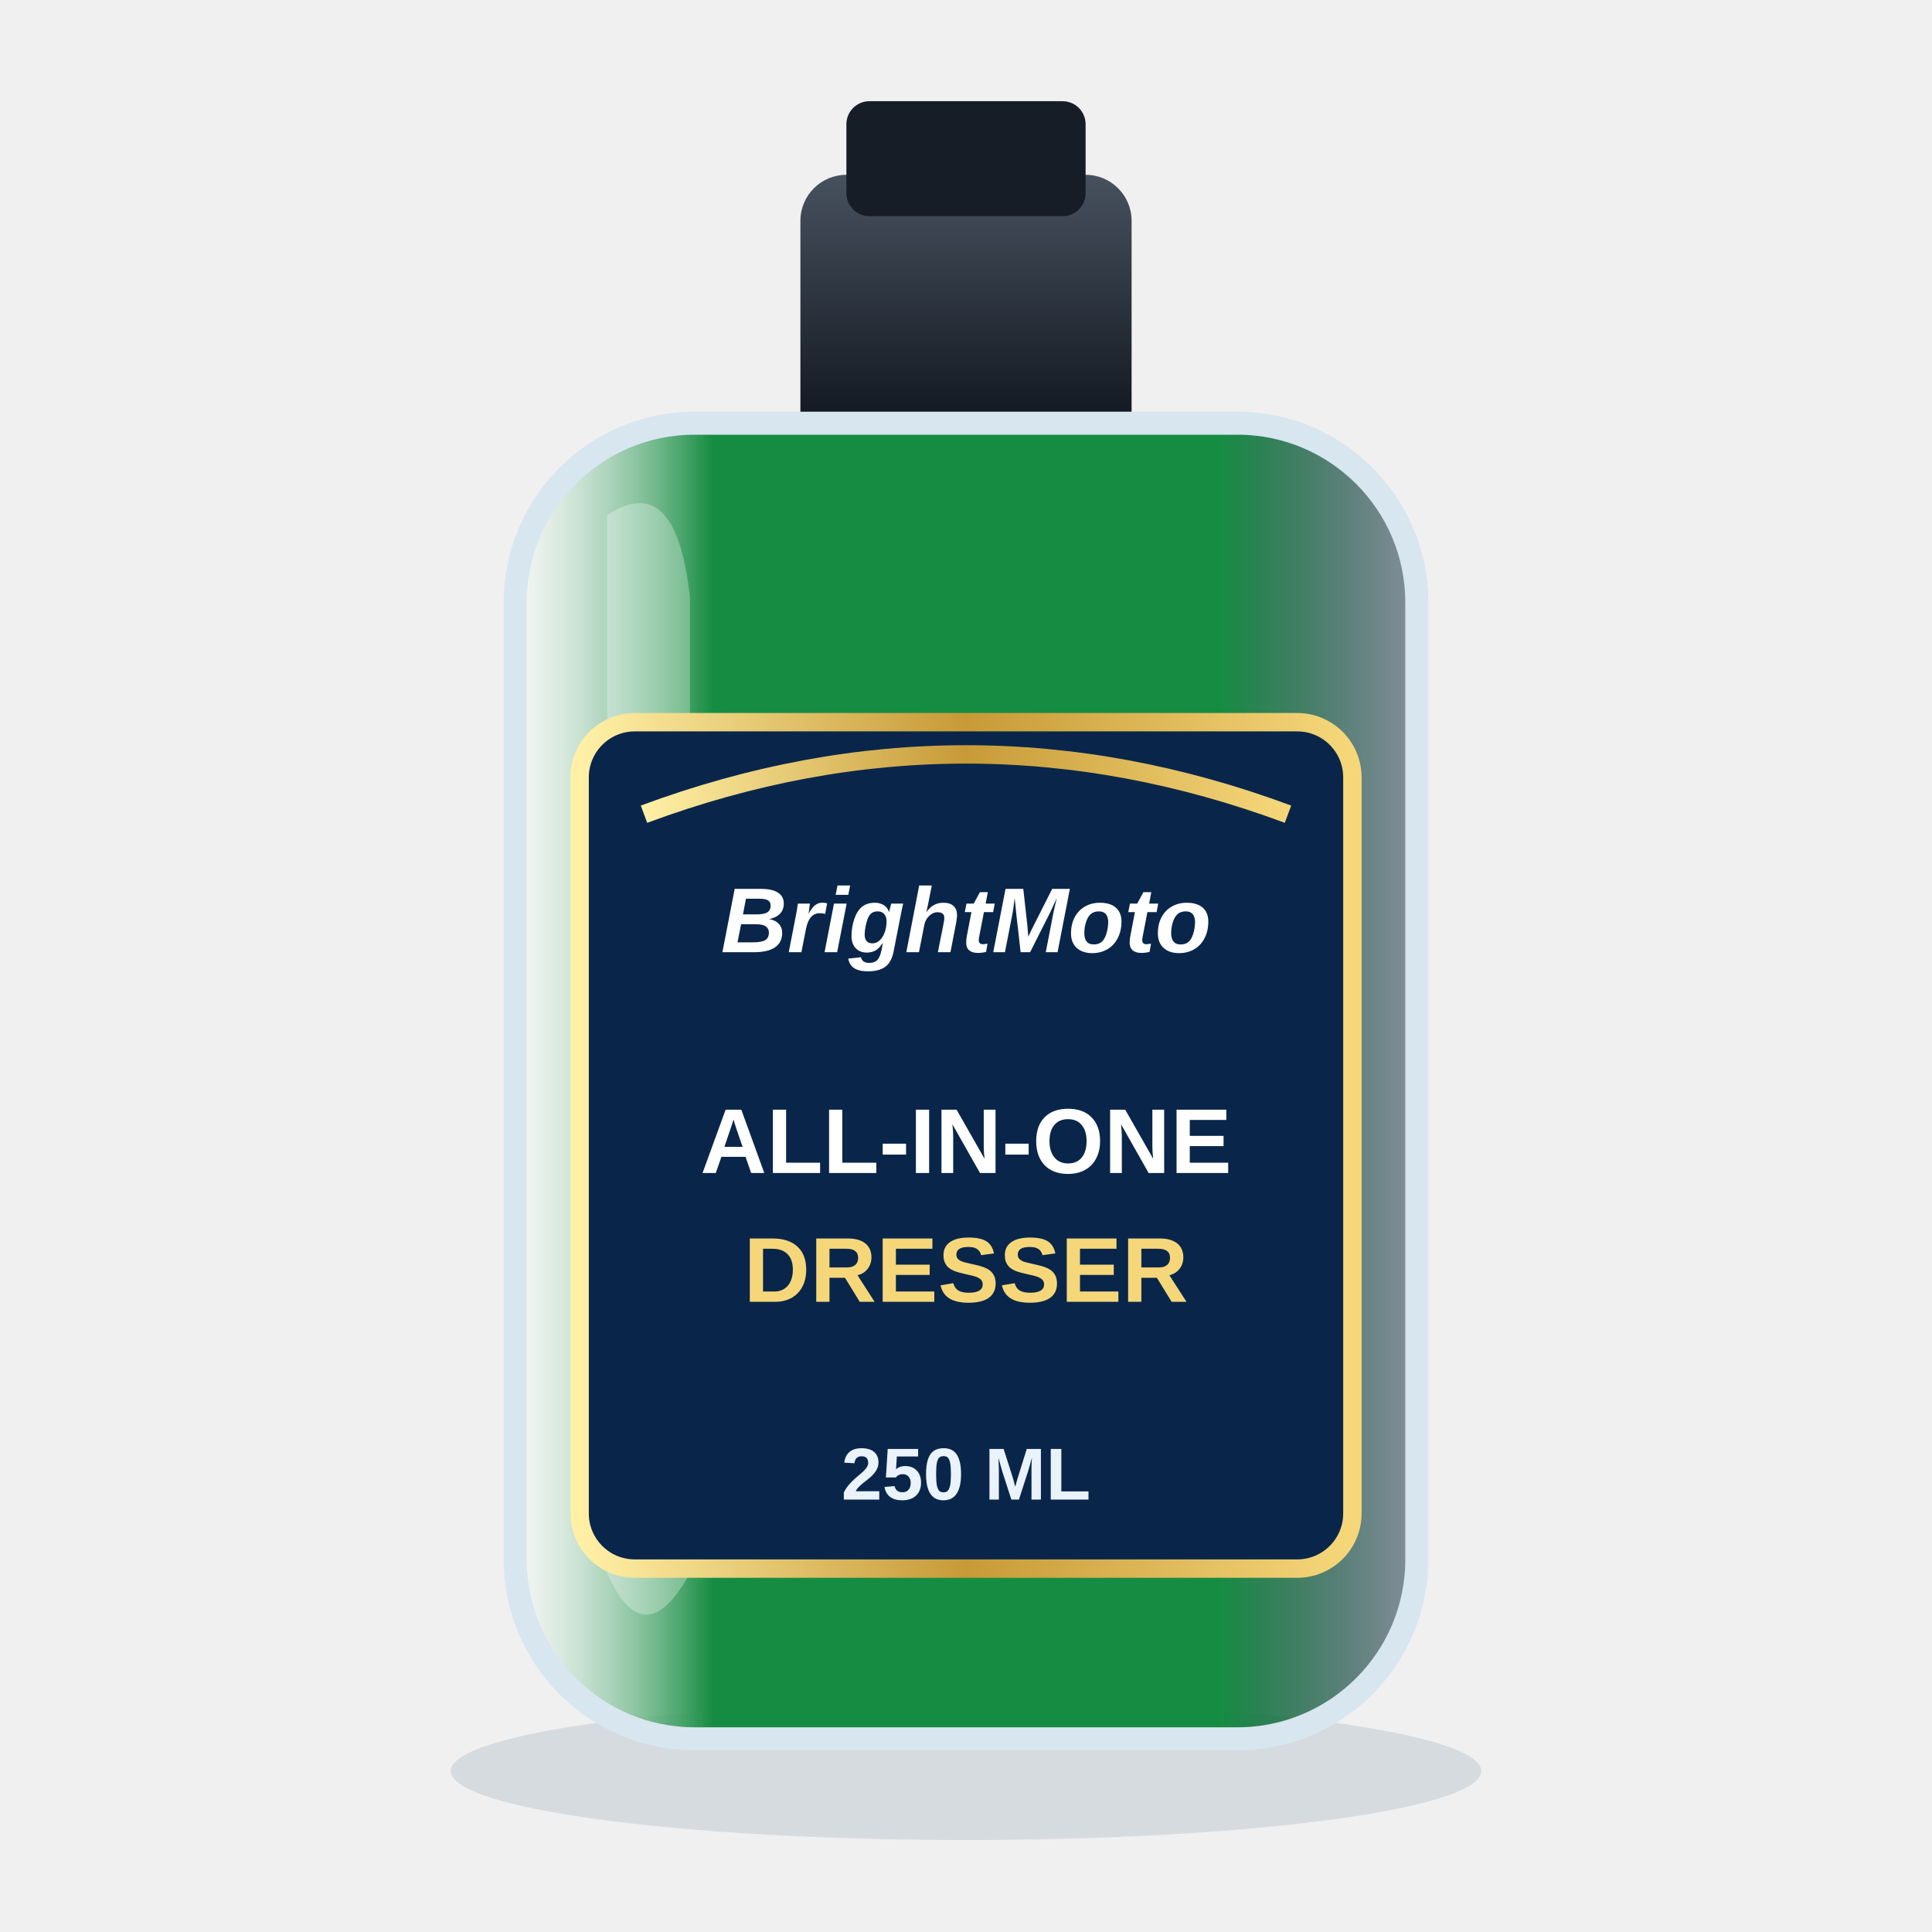
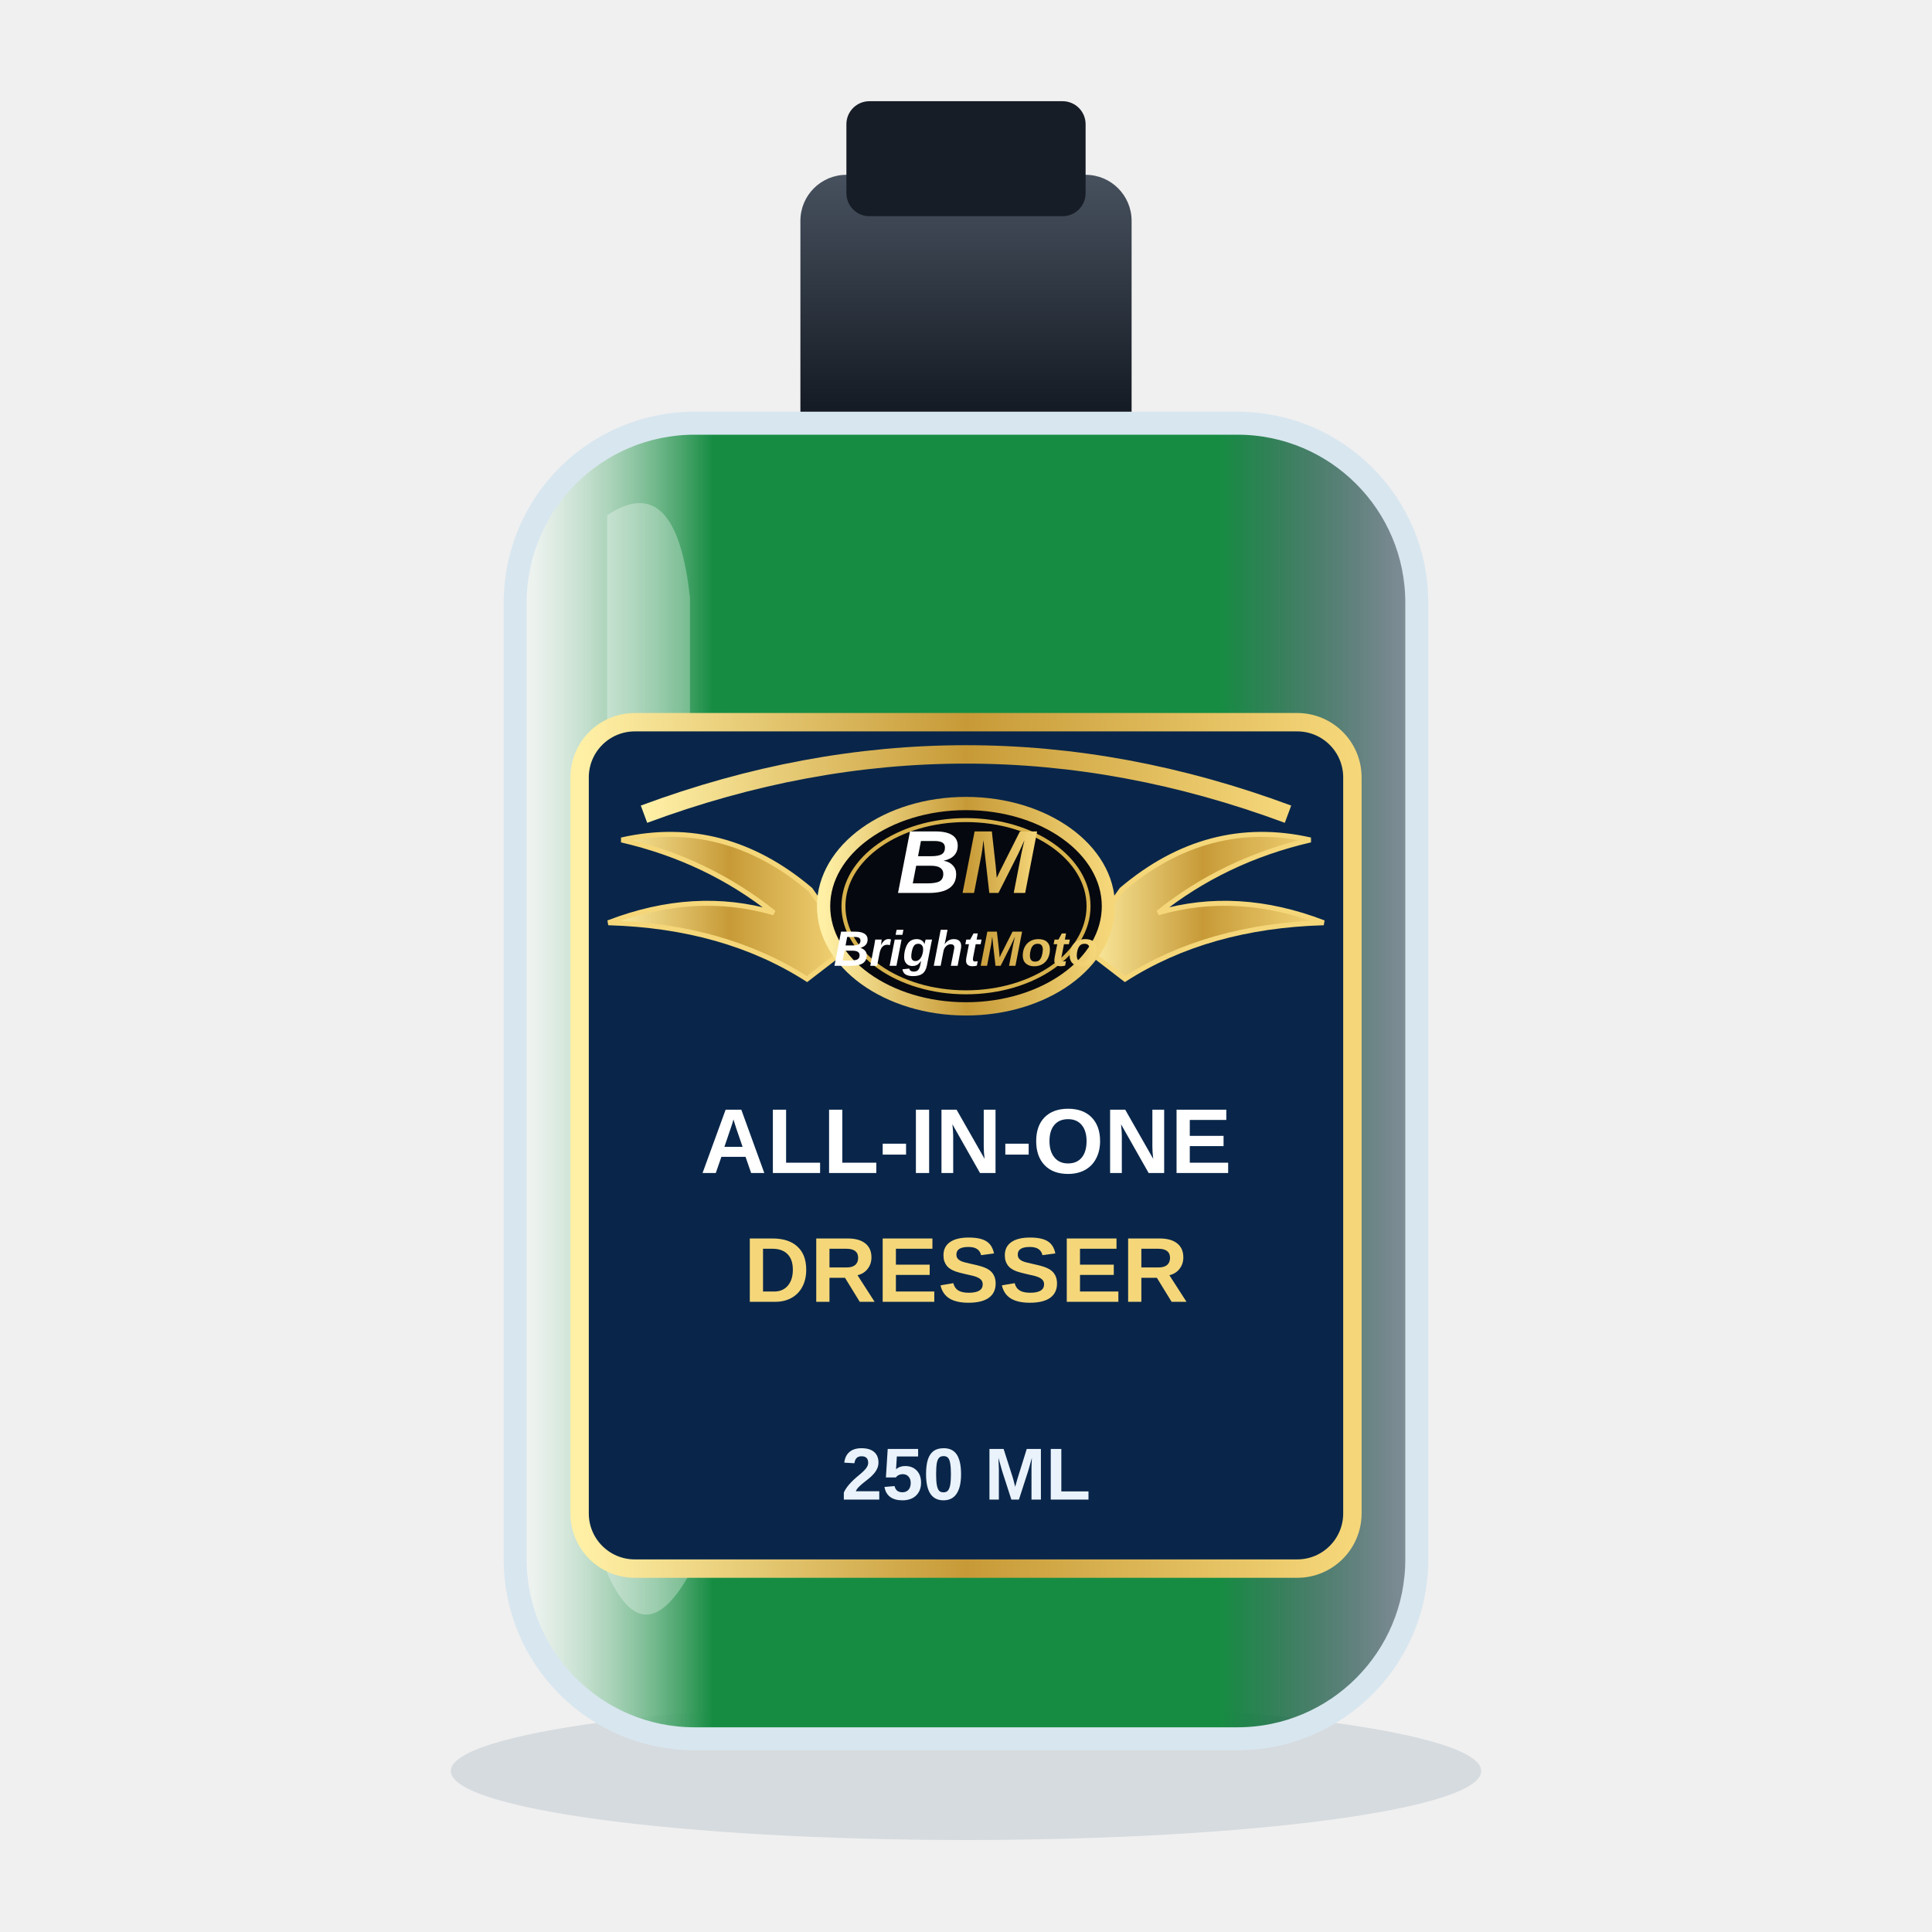
<svg xmlns="http://www.w3.org/2000/svg" viewBox="0 0 420 420" role="img" aria-label="BrightMoto Universal All-in-One Dresser bottle illustration">
  <defs>
    <linearGradient id="b" x2="1">
      <stop stop-color="#fff" stop-opacity=".45" />
      <stop offset=".22" stop-color="#168c42" />
      <stop offset=".78" stop-color="#168c42" />
      <stop offset="1" stop-color="#071c35" stop-opacity=".45" />
    </linearGradient>
    <linearGradient id="cap" x2="0" y2="1">
      <stop stop-color="#47515e" />
      <stop offset="1" stop-color="#080d15" />
    </linearGradient>
    <linearGradient id="gold">
      <stop stop-color="#fff0a6" />
      <stop offset=".5" stop-color="#c79a37" />
      <stop offset="1" stop-color="#f5d77a" />
    </linearGradient>
  </defs>
  <ellipse cx="210" cy="385" rx="112" ry="15" fill="#12395a" opacity=".12" />
  <rect x="174" y="38" width="72" height="64" rx="10" fill="url(#cap)" />
  <rect x="184" y="22" width="52" height="25" rx="5" fill="#171d27" />
  <rect x="112" y="92" width="196" height="286" rx="39" fill="url(#b)" stroke="#d8e6ef" stroke-width="5" />
  <path d="M132 112q15 -10 18 18v212q-10 18 -18 0z" fill="#fff" opacity=".3" />
  <rect x="126" y="157" width="168" height="184" rx="12" fill="#09264a" stroke="url(#gold)" stroke-width="4" />
  <path d="M140 177 Q210 151 280 177" fill="none" stroke="url(#gold)" stroke-width="4" />
-   <text x="210" y="207" fill="#fff" text-anchor="middle" font-family="Arial,sans-serif" font-size="20" font-weight="900" font-style="italic">BrightMoto</text>
+   <g transform="translate(210 197) scale(.72)">
+     <path d="M-47 -5Q-73 -27 -104 -20Q-78 -14 -58 2Q-82 -5 -108 5Q-73 6 -48 22L-35 12Z" fill="url(#gold)" stroke="#f5d77a" stroke-width="1.5" />
+     <path d="M47 -5Q73 -27 104 -20Q78 -14 58 2Q82 -5 108 5Q73 6 48 22L35 12Z" fill="url(#gold)" stroke="#f5d77a" stroke-width="1.5" />
+     <ellipse rx="43" ry="31" fill="#05080e" stroke="url(#gold)" stroke-width="4" />
+     <ellipse rx="37" ry="26" fill="none" stroke="#d8b24c" stroke-width="1.2" />
+     <text y="-4" text-anchor="middle" font-family="Arial,sans-serif" font-size="27" font-style="italic" font-weight="900" fill="#fff">B<tspan fill="url(#gold)">M</tspan>
+     </text>
+     <path d="M-27 2H27" stroke="url(#gold)" stroke-width="1" />
+     <text y="18" text-anchor="middle" font-family="Arial,sans-serif" font-size="15" font-style="italic" font-weight="900" fill="#fff">Bright<tspan fill="url(#gold)">Moto</tspan>
+     </text>
+   </g>
  <path d="M155 218H265" stroke="url(#gold)" stroke-width="2" />
  <text x="210" y="255" fill="#fff" text-anchor="middle" font-family="Arial,sans-serif" font-size="20" font-weight="900">ALL-IN-ONE</text>
  <text x="210" y="283" fill="#f5d77a" text-anchor="middle" font-family="Arial,sans-serif" font-size="20" font-weight="900">DRESSER</text>
  <path d="M152 301H268" stroke="url(#gold)" stroke-width="2" />
  <text x="210" y="326" fill="#eaf3fb" text-anchor="middle" font-family="Arial,sans-serif" font-size="16" font-weight="700">250 ML</text>
</svg>
